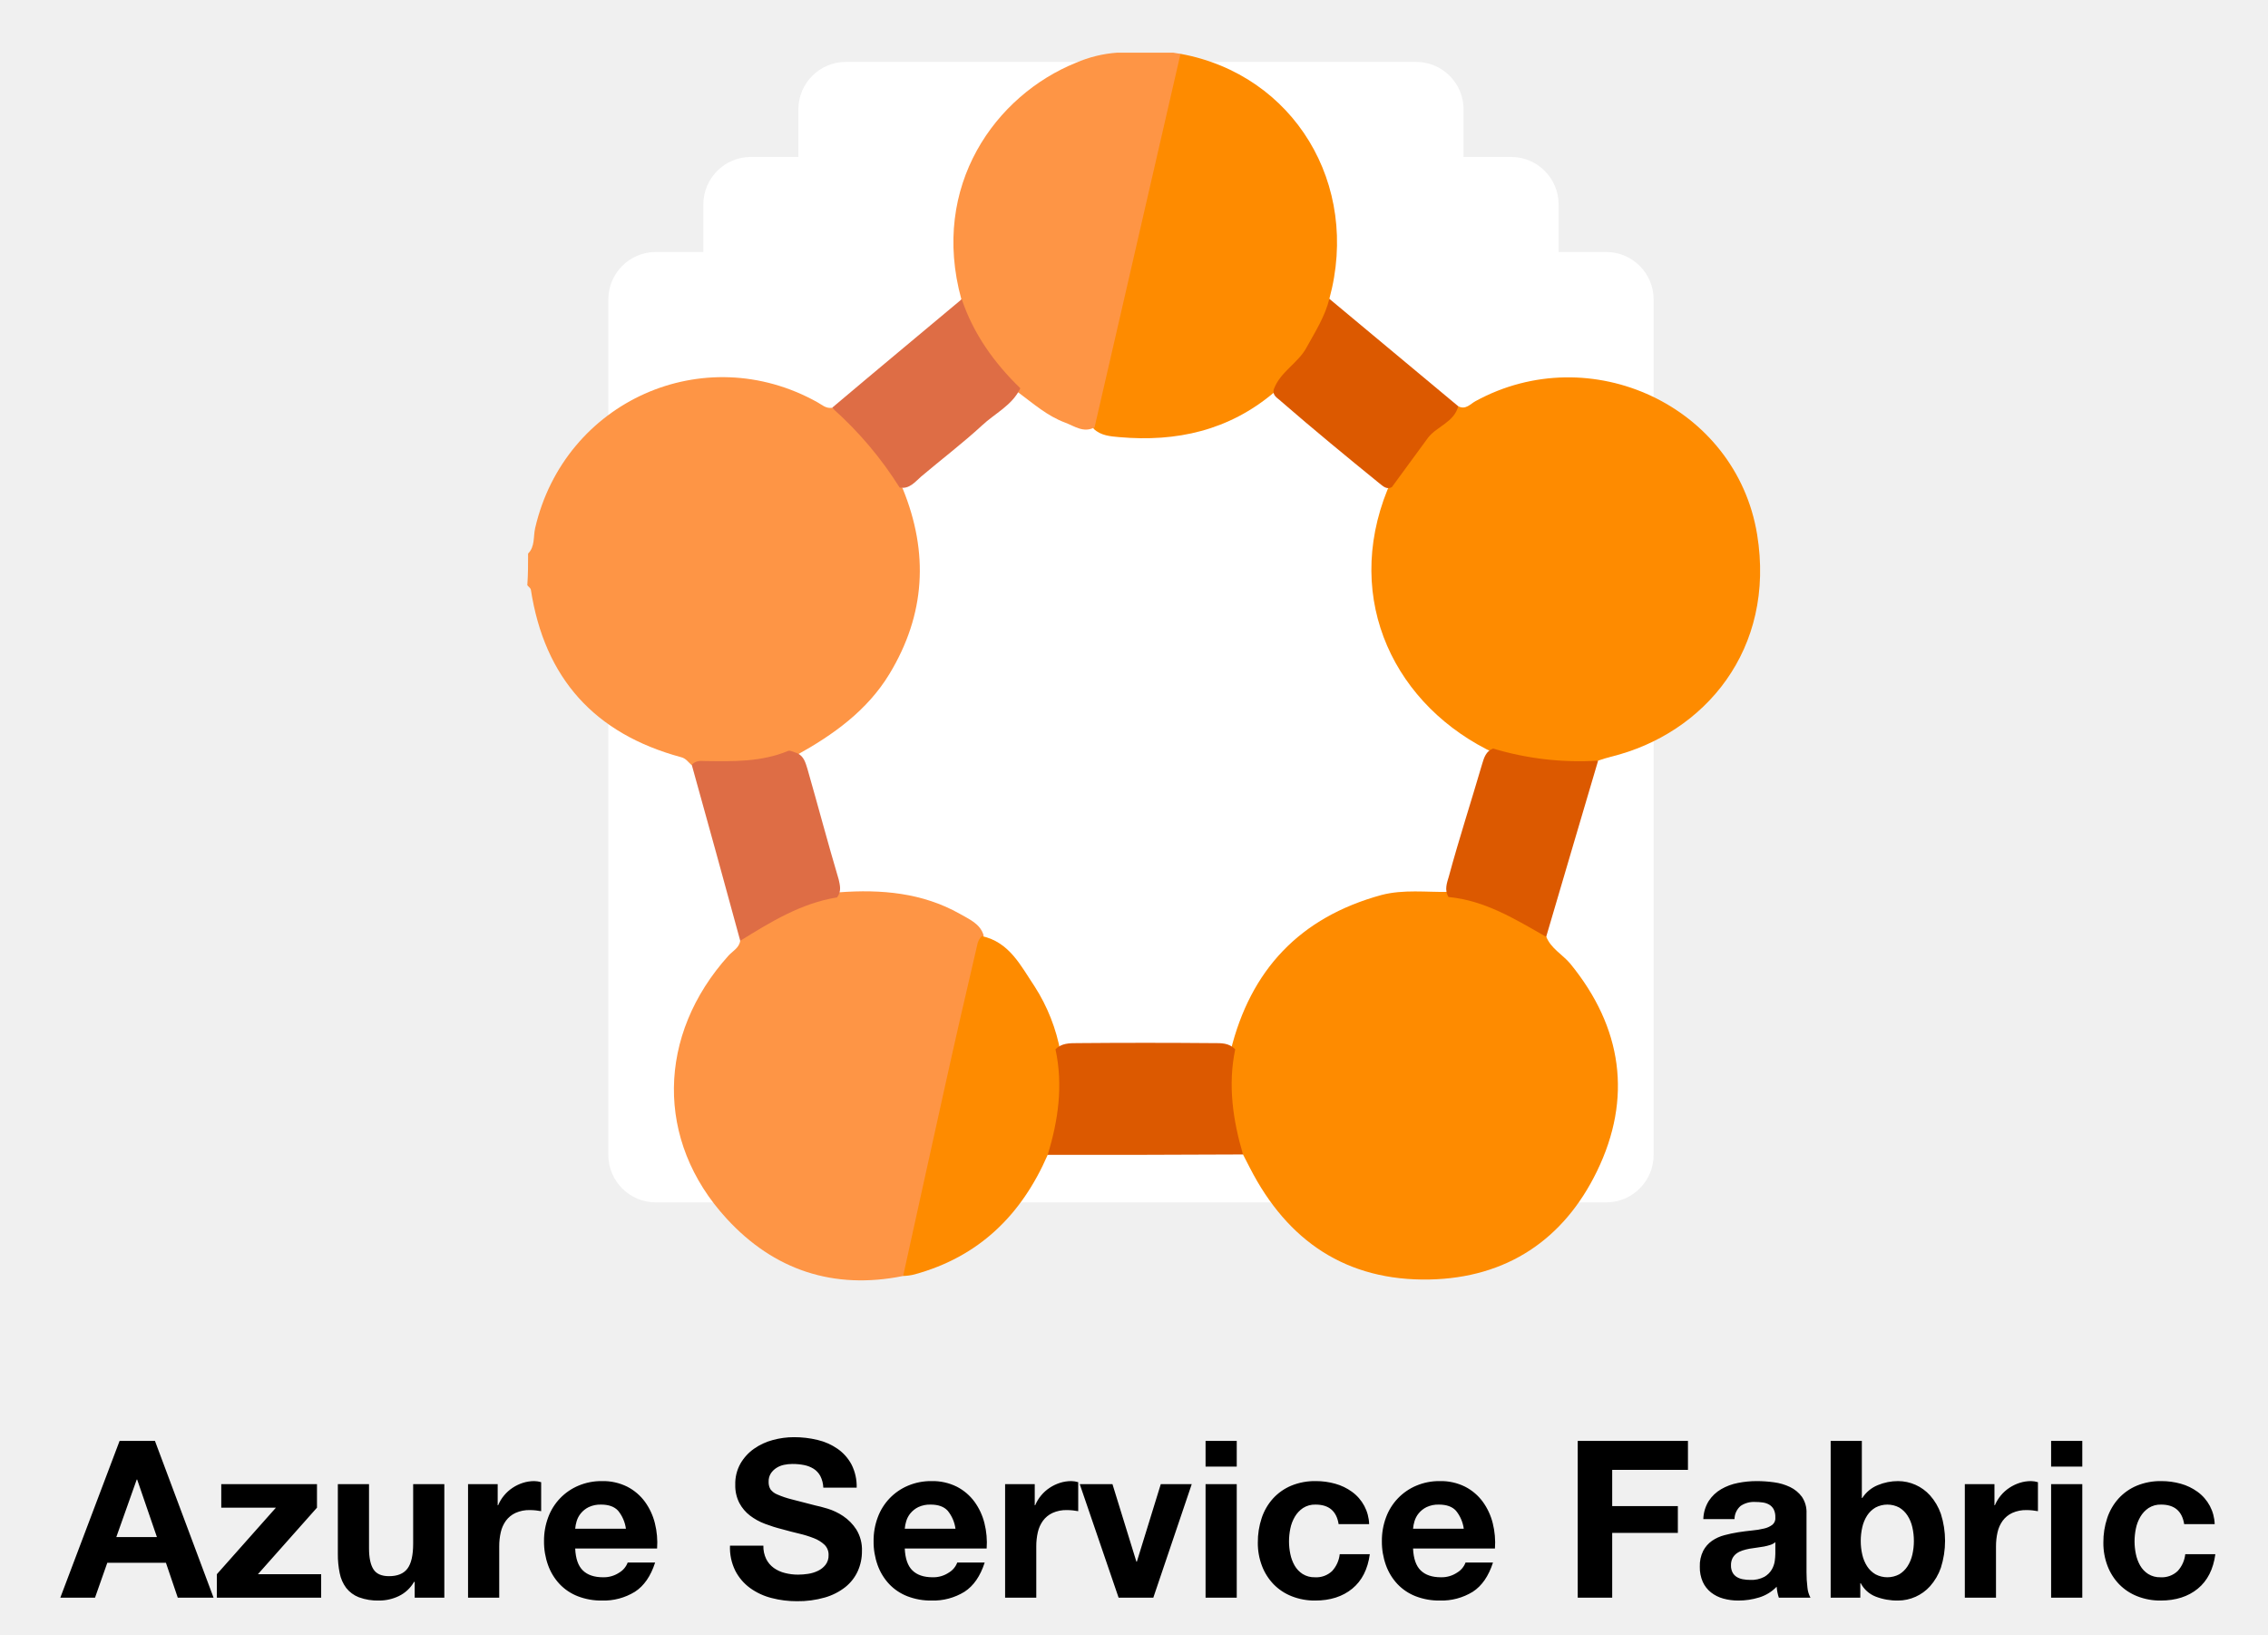
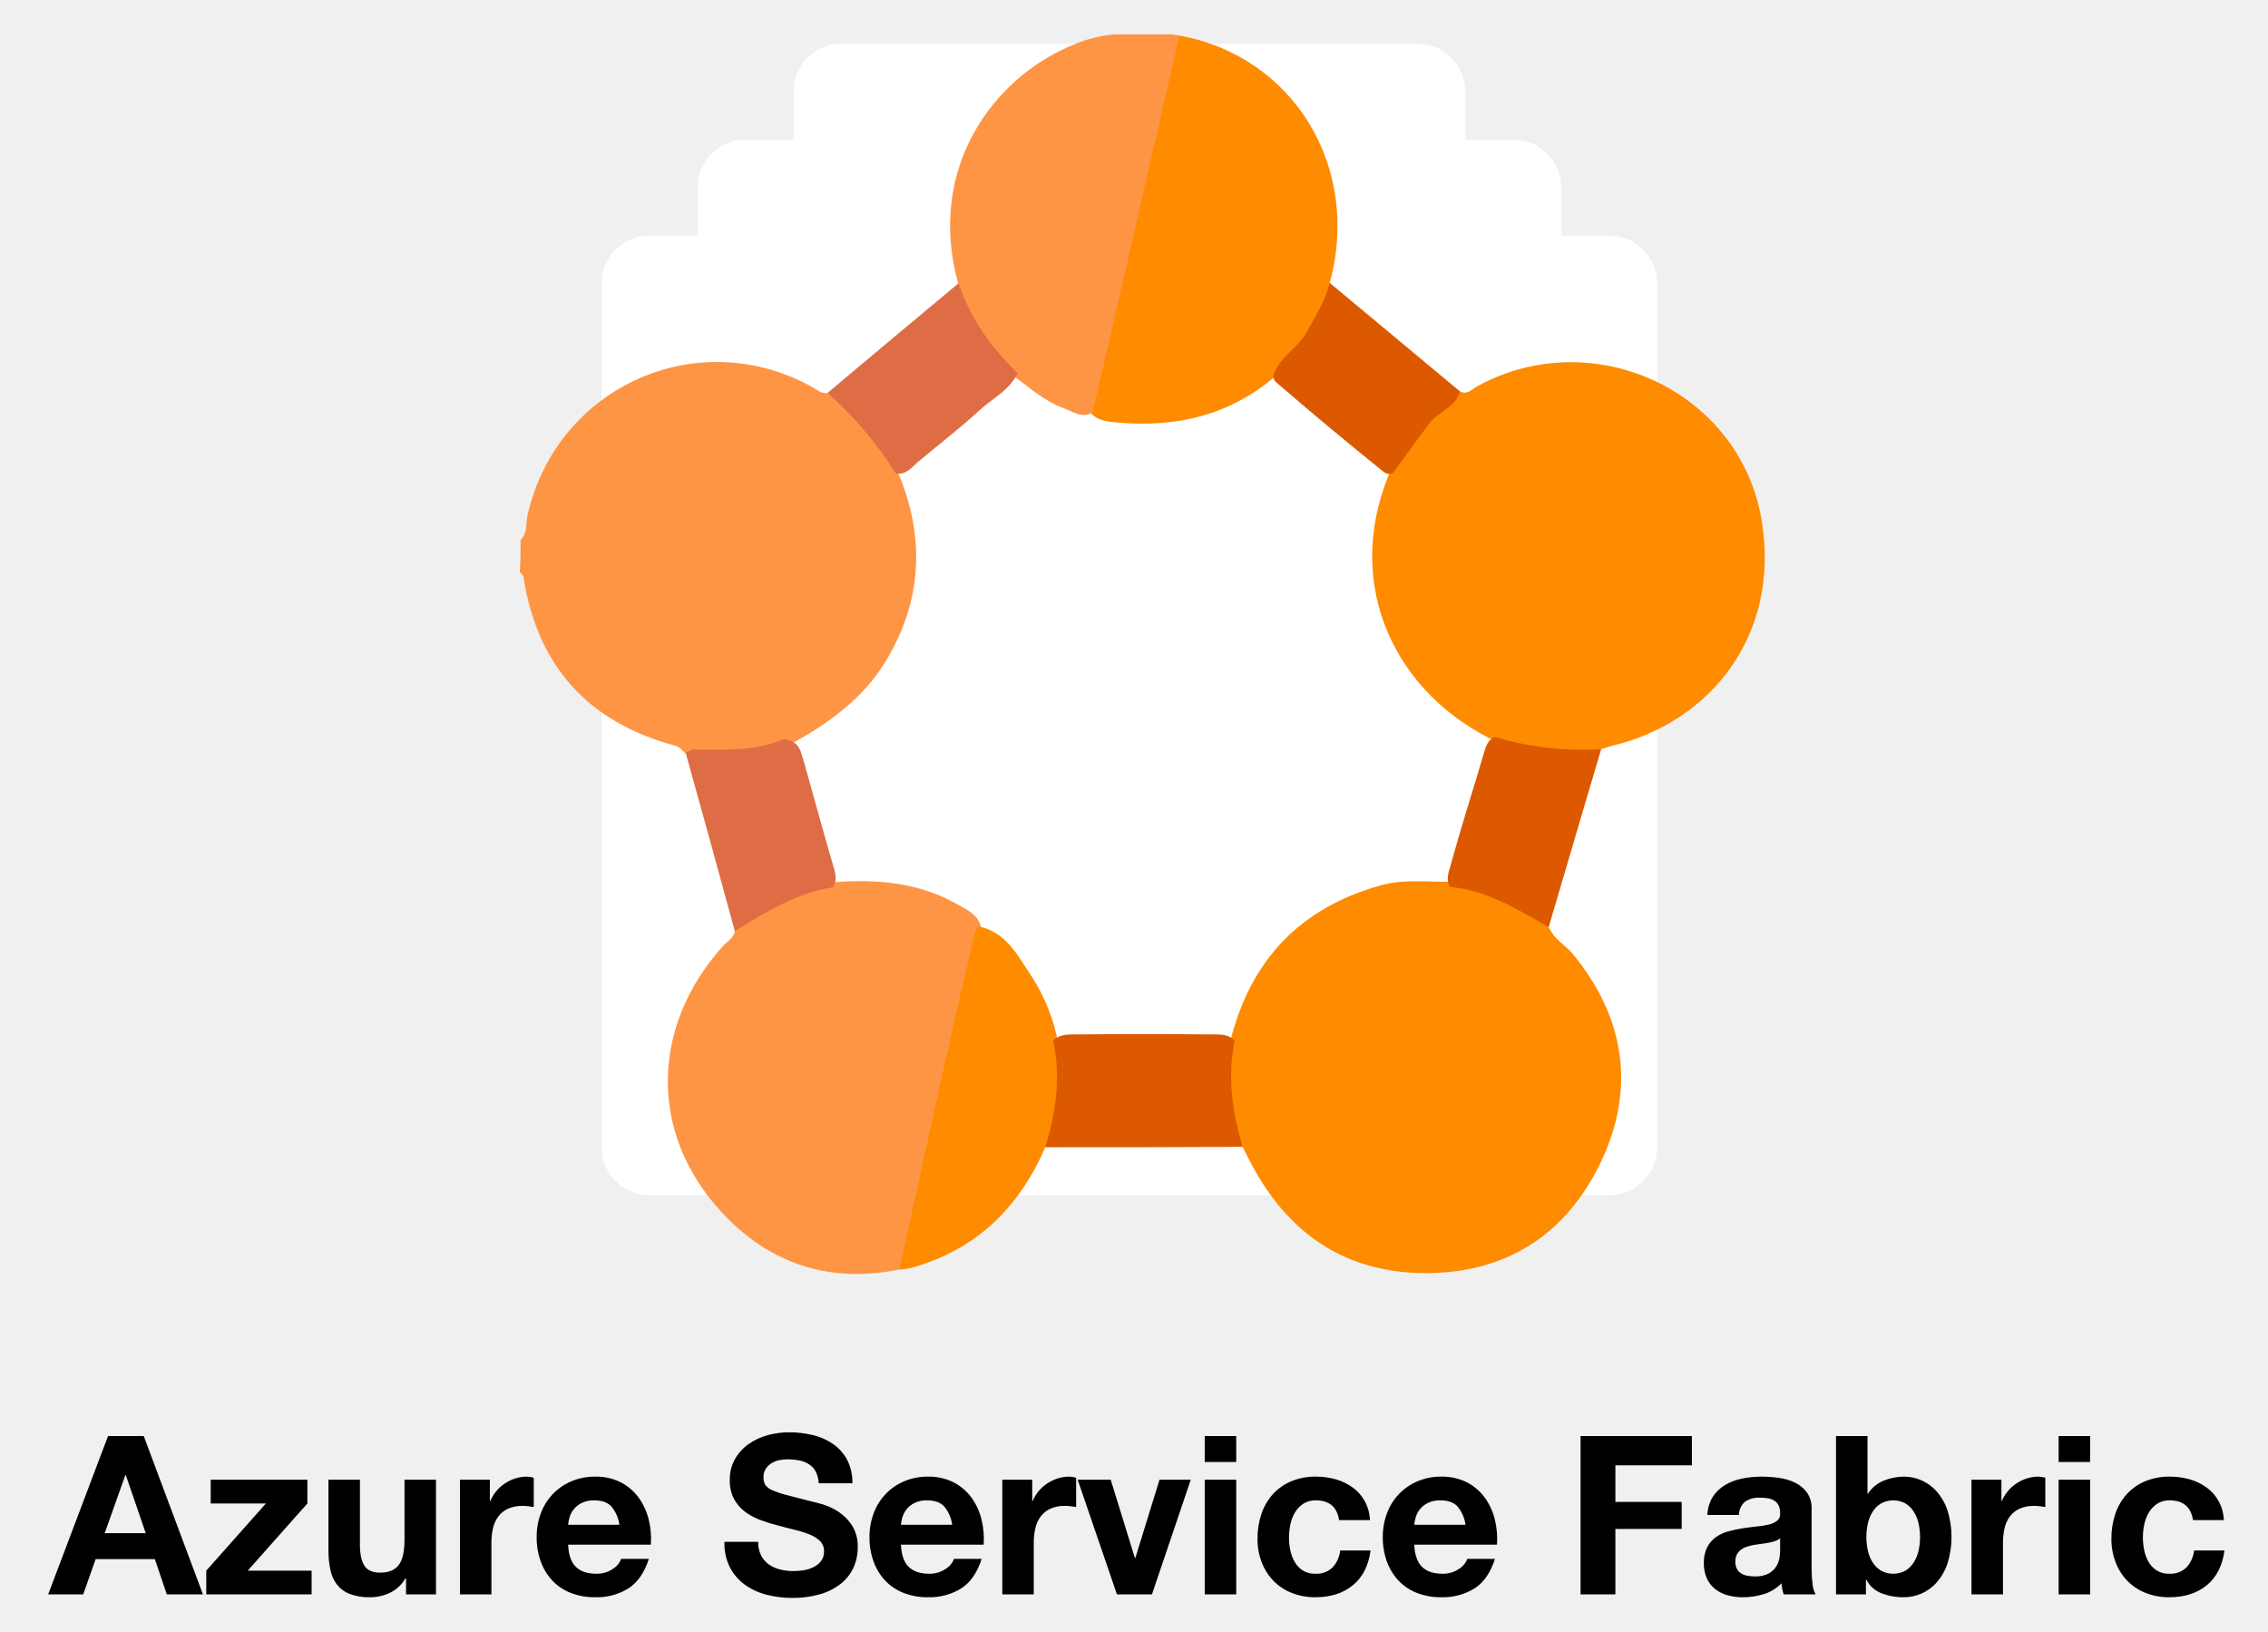
- <svg xmlns="http://www.w3.org/2000/svg" viewBox="-14.32 -10.32 744.64 536.64">
+ <svg xmlns="http://www.w3.org/2000/svg" viewBox="-10.18 -4.20 737.36 530.40">
  <defs>
    <style>.cls-2{fill:#fe9545}.cls-3{fill:#fe8b00}.cls-4{fill:#dc5900}.cls-5{fill:#de6d45}</style>
  </defs>
  <path d="M36.553 462.698L55.8 514.17H44.05l-3.893-11.462H20.91l-4.037 11.462H5.482l19.464-51.472zm.649 31.575l-6.489-18.887h-.144l-6.704 18.887zm39.072-9.66h-17.95V476.9h31.43v7.714l-19.391 21.843h20.762v7.714H56.882v-7.714zm45.56 29.557v-5.19h-.216a11.516 11.516 0 0 1-5.046 4.685 14.9 14.9 0 0 1-6.344 1.442 17.888 17.888 0 0 1-6.74-1.082 9.716 9.716 0 0 1-4.146-3.063 11.984 11.984 0 0 1-2.127-4.83 30.022 30.022 0 0 1-.612-6.308V476.9h10.236v21.051q0 4.614 1.442 6.884 1.442 2.272 5.119 2.271 4.18 0 6.055-2.487 1.874-2.487 1.875-8.182V476.9h10.236v37.27zm27.249-37.27v6.92h.144a12.565 12.565 0 0 1 1.947-3.208 12.775 12.775 0 0 1 2.811-2.523 13.789 13.789 0 0 1 3.388-1.622 12.244 12.244 0 0 1 3.75-.576 7.993 7.993 0 0 1 2.234.36v9.516q-.722-.144-1.73-.252a18.253 18.253 0 0 0-1.946-.109 10.915 10.915 0 0 0-4.758.938 8.243 8.243 0 0 0-3.136 2.558 10.241 10.241 0 0 0-1.694 3.785 20.57 20.57 0 0 0-.505 4.686v16.797h-10.236V476.9zm27.971 28.33q2.307 2.236 6.633 2.236a9.13 9.13 0 0 0 5.334-1.55 6.435 6.435 0 0 0 2.74-3.28h9.01q-2.162 6.704-6.632 9.588a19.522 19.522 0 0 1-10.813 2.883 21.276 21.276 0 0 1-7.93-1.406 16.465 16.465 0 0 1-5.983-4 17.995 17.995 0 0 1-3.785-6.2 22.674 22.674 0 0 1-1.334-7.93 21.731 21.731 0 0 1 1.37-7.786 18.02 18.02 0 0 1 9.912-10.38 19.291 19.291 0 0 1 7.75-1.514 17.722 17.722 0 0 1 8.29 1.838 16.56 16.56 0 0 1 5.803 4.938 20.317 20.317 0 0 1 3.28 7.064 26.351 26.351 0 0 1 .721 8.29h-26.89q.218 4.975 2.524 7.21zm11.57-19.608q-1.838-2.017-5.586-2.018a8.918 8.918 0 0 0-4.074.829 7.78 7.78 0 0 0-2.595 2.054 7.527 7.527 0 0 0-1.37 2.596 11.676 11.676 0 0 0-.468 2.451h16.653a11.839 11.839 0 0 0-2.56-5.912zm48.625 15.86a8.17 8.17 0 0 0 2.486 2.92 10.735 10.735 0 0 0 3.641 1.658 17.21 17.21 0 0 0 4.326.54 22.433 22.433 0 0 0 3.243-.251 11.251 11.251 0 0 0 3.244-.974 7.067 7.067 0 0 0 2.524-1.982 4.976 4.976 0 0 0 1.01-3.208 4.52 4.52 0 0 0-1.335-3.39 10.59 10.59 0 0 0-3.496-2.161 34.863 34.863 0 0 0-4.902-1.514q-2.741-.649-5.551-1.442a48.924 48.924 0 0 1-5.623-1.766 19.248 19.248 0 0 1-4.902-2.704 12.712 12.712 0 0 1-3.496-4.145 12.578 12.578 0 0 1-1.334-6.02 13.475 13.475 0 0 1 1.694-6.884 15.339 15.339 0 0 1 4.433-4.866 19.338 19.338 0 0 1 6.2-2.884 26.405 26.405 0 0 1 6.92-.936 32.814 32.814 0 0 1 7.75.9 19.371 19.371 0 0 1 6.597 2.92 14.799 14.799 0 0 1 4.577 5.154 15.82 15.82 0 0 1 1.694 7.606h-10.957a9.122 9.122 0 0 0-.973-3.82 6.369 6.369 0 0 0-2.2-2.38 9.315 9.315 0 0 0-3.135-1.225 19.318 19.318 0 0 0-3.857-.36 13.31 13.31 0 0 0-2.74.288 7.33 7.33 0 0 0-2.486 1.01 6.245 6.245 0 0 0-1.839 1.801 4.838 4.838 0 0 0-.72 2.74 4.616 4.616 0 0 0 .576 2.45 5.14 5.14 0 0 0 2.271 1.731 28.874 28.874 0 0 0 4.686 1.586q2.99.794 7.822 2.019 1.44.288 4 1.044a19.233 19.233 0 0 1 5.083 2.415 15.384 15.384 0 0 1 4.361 4.434 12.618 12.618 0 0 1 1.839 7.1 15.745 15.745 0 0 1-1.37 6.561 14.257 14.257 0 0 1-4.073 5.227 19.56 19.56 0 0 1-6.705 3.424 31.714 31.714 0 0 1-9.263 1.225 32.542 32.542 0 0 1-8.254-1.045 20.742 20.742 0 0 1-7.065-3.28 16.187 16.187 0 0 1-4.866-5.695 16.987 16.987 0 0 1-1.73-8.218h10.958a9.439 9.439 0 0 0 .937 4.397zm48.011 3.748q2.306 2.236 6.632 2.236a9.13 9.13 0 0 0 5.334-1.55 6.435 6.435 0 0 0 2.74-3.28h9.01q-2.162 6.704-6.632 9.588a19.522 19.522 0 0 1-10.813 2.883 21.276 21.276 0 0 1-7.93-1.406 16.465 16.465 0 0 1-5.983-4 17.995 17.995 0 0 1-3.785-6.2 22.674 22.674 0 0 1-1.333-7.93 21.731 21.731 0 0 1 1.37-7.786 18.02 18.02 0 0 1 9.911-10.38 19.291 19.291 0 0 1 7.75-1.514 17.722 17.722 0 0 1 8.29 1.838 16.56 16.56 0 0 1 5.803 4.938 20.317 20.317 0 0 1 3.28 7.064 26.351 26.351 0 0 1 .721 8.29h-26.89q.218 4.975 2.524 7.21zm11.57-19.608q-1.839-2.017-5.587-2.018a8.918 8.918 0 0 0-4.074.829 7.78 7.78 0 0 0-2.595 2.054 7.527 7.527 0 0 0-1.37 2.596 11.676 11.676 0 0 0-.468 2.451h16.653a11.839 11.839 0 0 0-2.56-5.912zm28.582-8.722v6.92h.144a12.565 12.565 0 0 1 1.946-3.208 12.775 12.775 0 0 1 2.812-2.523 13.789 13.789 0 0 1 3.388-1.622 12.244 12.244 0 0 1 3.75-.576 7.993 7.993 0 0 1 2.234.36v9.516q-.722-.144-1.73-.252a18.253 18.253 0 0 0-1.947-.109 10.915 10.915 0 0 0-4.758.938 8.243 8.243 0 0 0-3.136 2.558 10.241 10.241 0 0 0-1.694 3.785 20.57 20.57 0 0 0-.505 4.686v16.797H315.68V476.9zm27.538 37.27l-12.76-37.27h10.742l7.857 25.448h.145l7.857-25.449h10.165l-12.616 37.27zm28.547-43.037v-8.435h10.236v8.435zm10.236 5.766v37.27h-10.236V476.9zm25.88 6.705a7.187 7.187 0 0 0-4.11 1.118 8.879 8.879 0 0 0-2.702 2.882 12.461 12.461 0 0 0-1.478 3.894 21.063 21.063 0 0 0-.432 4.217 20.198 20.198 0 0 0 .432 4.11 12.687 12.687 0 0 0 1.406 3.783 8.068 8.068 0 0 0 2.631 2.776 7.224 7.224 0 0 0 4.037 1.082 7.502 7.502 0 0 0 5.659-2.055 9.726 9.726 0 0 0 2.487-5.515h9.876q-1.01 7.426-5.767 11.318-4.757 3.893-12.183 3.893a20.386 20.386 0 0 1-7.677-1.406 16.998 16.998 0 0 1-5.948-3.929 17.864 17.864 0 0 1-3.82-6.02 20.87 20.87 0 0 1-1.37-7.677 24.842 24.842 0 0 1 1.261-8.038 18.079 18.079 0 0 1 3.713-6.416 16.976 16.976 0 0 1 5.983-4.217 20.317 20.317 0 0 1 8.075-1.513 23.356 23.356 0 0 1 6.38.865 17.038 17.038 0 0 1 5.478 2.63 13.606 13.606 0 0 1 5.66 10.633h-10.021q-1.011-6.414-7.57-6.415zm34.531 21.626q2.305 2.236 6.631 2.236a9.129 9.129 0 0 0 5.335-1.55 6.435 6.435 0 0 0 2.74-3.28h9.011q-2.163 6.704-6.632 9.588a19.522 19.522 0 0 1-10.814 2.883 21.278 21.278 0 0 1-7.93-1.406 16.461 16.461 0 0 1-5.983-4 17.989 17.989 0 0 1-3.785-6.2 22.685 22.685 0 0 1-1.333-7.93 21.742 21.742 0 0 1 1.369-7.786 18.025 18.025 0 0 1 9.913-10.38 19.287 19.287 0 0 1 7.749-1.514 17.719 17.719 0 0 1 8.29 1.838 16.552 16.552 0 0 1 5.804 4.938 20.317 20.317 0 0 1 3.28 7.064 26.366 26.366 0 0 1 .72 8.29H449.62q.217 4.975 2.524 7.21zm11.57-19.608q-1.839-2.017-5.587-2.018a8.915 8.915 0 0 0-4.073.829 7.772 7.772 0 0 0-2.595 2.054 7.52 7.52 0 0 0-1.37 2.596 11.708 11.708 0 0 0-.469 2.451h16.653a11.843 11.843 0 0 0-2.56-5.912zm76.162-22.924v9.516h-24.871v11.894h21.555v8.795h-21.555v21.267h-11.317v-51.472zm6.848 19.68a12.266 12.266 0 0 1 4.037-3.82 17.599 17.599 0 0 1 5.514-2.055 31.445 31.445 0 0 1 6.164-.612 41.875 41.875 0 0 1 5.695.396 17.447 17.447 0 0 1 5.262 1.55 10.367 10.367 0 0 1 3.893 3.208 8.96 8.96 0 0 1 1.515 5.442v19.393a38.916 38.916 0 0 0 .288 4.83 8.715 8.715 0 0 0 1.009 3.46H569.72a14.462 14.462 0 0 1-.468-1.767 15.105 15.105 0 0 1-.253-1.838 13.326 13.326 0 0 1-5.767 3.533 23.155 23.155 0 0 1-6.776 1.01 18.298 18.298 0 0 1-4.975-.65 11.368 11.368 0 0 1-4.037-2.018 9.377 9.377 0 0 1-2.703-3.46 11.69 11.69 0 0 1-.973-4.975 10.867 10.867 0 0 1 1.117-5.227 9.348 9.348 0 0 1 2.884-3.279 12.933 12.933 0 0 1 4.037-1.839 43.58 43.58 0 0 1 4.578-.972q2.305-.36 4.54-.578a27.277 27.277 0 0 0 3.966-.648 6.926 6.926 0 0 0 2.74-1.262 2.77 2.77 0 0 0 .936-2.415 5.43 5.43 0 0 0-.54-2.63 3.982 3.982 0 0 0-1.442-1.515 5.697 5.697 0 0 0-2.09-.721 17.246 17.246 0 0 0-2.56-.18 7.768 7.768 0 0 0-4.757 1.297 5.792 5.792 0 0 0-2.019 4.326h-10.237a11.897 11.897 0 0 1 1.803-5.984zm20.22 14.454a16.542 16.542 0 0 1-2.09.541q-1.119.217-2.343.36-1.226.145-2.45.36a18.556 18.556 0 0 0-2.272.578 6.753 6.753 0 0 0-1.946.973 4.635 4.635 0 0 0-1.334 1.55 4.999 4.999 0 0 0-.504 2.378 4.82 4.82 0 0 0 .504 2.308 3.86 3.86 0 0 0 1.37 1.477 5.789 5.789 0 0 0 2.018.757 12.846 12.846 0 0 0 2.38.217 9.038 9.038 0 0 0 4.685-1.01 6.745 6.745 0 0 0 2.451-2.415 7.74 7.74 0 0 0 .974-2.847 19.748 19.748 0 0 0 .18-2.307v-3.82a4.575 4.575 0 0 1-1.623.9zm30.026-34.134v18.743h.143a10.93 10.93 0 0 1 5.083-4.217 17.209 17.209 0 0 1 6.668-1.333 14.214 14.214 0 0 1 10.49 4.685 18.099 18.099 0 0 1 3.568 6.092 29.165 29.165 0 0 1 0 17.662 18.084 18.084 0 0 1-3.568 6.09 14.21 14.21 0 0 1-10.49 4.687 19.664 19.664 0 0 1-7.353-1.297 9.332 9.332 0 0 1-4.902-4.398h-.144v4.758h-9.733v-51.472zm16.58 28.331a11.888 11.888 0 0 0-1.586-3.821 8.31 8.31 0 0 0-2.703-2.63 8.34 8.34 0 0 0-7.822 0 8.19 8.19 0 0 0-2.74 2.63 11.866 11.866 0 0 0-1.586 3.821 19.895 19.895 0 0 0-.504 4.541 19.57 19.57 0 0 0 .504 4.47 11.857 11.857 0 0 0 1.586 3.821 8.18 8.18 0 0 0 2.74 2.631 8.34 8.34 0 0 0 7.822 0 8.3 8.3 0 0 0 2.703-2.63 11.879 11.879 0 0 0 1.586-3.822 19.625 19.625 0 0 0 .505-4.47 19.95 19.95 0 0 0-.505-4.54zm26.96-14.129v6.92h.145a12.524 12.524 0 0 1 1.947-3.208 12.764 12.764 0 0 1 2.811-2.523 13.777 13.777 0 0 1 3.388-1.622 12.244 12.244 0 0 1 3.749-.576 7.99 7.99 0 0 1 2.234.36v9.516q-.72-.144-1.73-.252a18.278 18.278 0 0 0-1.947-.109 10.918 10.918 0 0 0-4.757.938 8.249 8.249 0 0 0-3.136 2.558 10.25 10.25 0 0 0-1.694 3.785 20.627 20.627 0 0 0-.504 4.686v16.797h-10.238V476.9zm18.6-5.767v-8.435h10.237v8.435zm10.237 5.766v37.27H659.11V476.9zm25.88 6.705a7.187 7.187 0 0 0-4.11 1.118 8.869 8.869 0 0 0-2.703 2.882 12.487 12.487 0 0 0-1.478 3.894 21.133 21.133 0 0 0-.432 4.217 20.265 20.265 0 0 0 .432 4.11 12.715 12.715 0 0 0 1.406 3.783 8.065 8.065 0 0 0 2.63 2.776 7.226 7.226 0 0 0 4.038 1.082 7.503 7.503 0 0 0 5.659-2.055 9.726 9.726 0 0 0 2.487-5.515h9.876q-1.01 7.426-5.766 11.318-4.758 3.893-12.184 3.893a20.391 20.391 0 0 1-7.678-1.406 17.003 17.003 0 0 1-5.947-3.929 17.864 17.864 0 0 1-3.82-6.02 20.85 20.85 0 0 1-1.37-7.677 24.816 24.816 0 0 1 1.261-8.038 18.064 18.064 0 0 1 3.713-6.416 16.976 16.976 0 0 1 5.984-4.217 20.314 20.314 0 0 1 8.074-1.513 23.362 23.362 0 0 1 6.38.865 17.038 17.038 0 0 1 5.478 2.63 13.609 13.609 0 0 1 5.66 10.633h-10.021q-1.01-6.414-7.57-6.415z" />
  <g id="mask">
    <g id="mask0">
      <path id="Union" fill="#fff" d="M450.607 10a15.6 15.6 0 0 1 15.6 15.6v15.6h15.6a15.6 15.6 0 0 1 15.6 15.6v15.6h15.6a15.6 15.6 0 0 1 15.6 15.6v280.8a15.6 15.6 0 0 1-15.6 15.6h-312a15.6 15.6 0 0 1-15.6-15.6V88a15.6 15.6 0 0 1 15.6-15.6h15.6V56.8a15.6 15.6 0 0 1 15.6-15.6h15.6V25.6a15.6 15.6 0 0 1 15.6-15.6z" />
    </g>
  </g>
  <path d="M159.07 171.401c2.308-2.308 1.667-5.515 2.308-8.337 9.62-41.685 55.41-62.207 92.735-41.3 1.41.77 2.693 2.052 4.617 1.795 11.159 5.9 17.572 15.905 23.344 26.55 8.594 21.036 7.44 41.302-4.36 60.798-7.312 12.056-18.47 20.009-30.528 26.678-11.287 3.335-22.83 4.746-34.502 3.207-1.026-.898-1.796-2.18-3.463-2.565-28.347-7.696-44.764-25.91-49.254-55.025-.128-.513-.77-.898-1.154-1.411.257-3.592.257-7.055.257-10.39z" class="cls-2" />
  <path d="M493.323 297.1c1.54 3.976 5.388 5.9 7.953 8.978 17.059 20.907 20.394 44.122 8.722 68.108-10.903 22.446-29.63 35.015-55.025 35.528-27.192.513-46.56-12.57-58.873-36.555-.77-1.539-1.54-2.95-2.309-4.489-5.772-7.952-5.643-17.187-5.259-26.294.129-2.565.77-5.002 1.155-7.567 6.541-26.807 22.83-43.995 49.51-51.306 7.31-1.923 14.878-.897 22.189-1.026 12.057 2.053 23.216 5.644 31.937 14.622zm-28.859-174.054c2.437 1.283 3.976-.77 5.644-1.667 37.71-20.65 85.551 1.539 92.478 43.738 6.156 37.709-17.188 65.414-47.97 72.981-1.412.385-2.823.77-4.234 1.283-6.156 3.463-12.698 1.796-19.11 1.41a48.125 48.125 0 0 1-14.623-3.719c-32.835-15.263-50.15-50.279-35.4-86.706 5.643-10.902 13.082-20.265 23.215-27.32z" class="cls-3" />
  <path d="M282.202 408.56c-22.83 4.618-42.455-1.924-57.975-18.855-23.472-25.524-22.83-60.283.642-86.32 1.41-1.54 3.59-2.566 3.847-5.003 8.722-9.491 20.266-13.34 32.451-15.776 13.852-1.026 27.32.128 39.633 7.054 3.079 1.796 6.67 3.207 7.824 7.055-1.282 12.313-4.874 24.241-7.567 36.298-5.13 22.703-10.133 45.405-15.52 68.108-.77 2.693-1.026 5.387-3.335 7.44z" class="cls-2" />
  <path d="M373.27 7.353c37.195 6.798 59.128 42.84 48.867 80.42 1.411 2.95-.128 5.388-1.154 7.825-3.848 8.978-10.646 15.905-17.059 22.959-14.75 12.442-31.937 16.29-50.792 14.622-2.95-.257-6.029-.513-8.337-2.694-1.283-2.565-.257-5.002.256-7.439 7.696-35.016 15.905-69.903 23.729-104.79.77-3.849.898-8.081 4.49-10.903z" class="cls-3" />
  <path d="M373.27 7.353c-6.927 29.885-13.725 59.899-20.651 89.784-2.566 10.902-5.003 21.933-7.568 32.835-3.591 1.924-6.541-.384-9.62-1.539-5.9-2.18-10.517-6.285-15.52-10.004-7.182-6.67-13.595-13.98-17.315-23.216-1.026-2.309-2.309-4.617-1.283-7.31-10.26-37.325 11.288-66.954 37.582-77.6a41.471 41.471 0 0 1 13.596-3.335h18.341c.898.128 1.668.257 2.437.385z" class="cls-2" />
  <path d="M282.202 408.56c4.361-19.624 8.594-39.248 12.955-58.744 3.72-16.931 7.567-33.734 11.544-50.664a6.473 6.473 0 0 1 1.282-2.18c9.107 1.923 12.826 9.747 17.316 16.417a59.728 59.728 0 0 1 8.593 21.805c2.31 9.106 1.668 18.085-.641 27.063-.641 2.565-1.41 4.874-3.591 6.541-8.594 19.753-22.575 33.477-43.738 39.249a17.345 17.345 0 0 1-3.72.513z" class="cls-3" />
  <path d="M329.66 368.799c3.463-11.288 5.13-22.831 2.565-34.632 1.924-2.052 4.617-2.052 7.183-2.052q22.317-.192 44.635 0c2.565 0 5.13-.128 7.183 2.052-2.437 11.672-.77 23.216 2.565 34.503-21.42.129-42.711.129-64.131.129z" class="cls-4" />
  <path d="M260.526 284.273c-11.929 1.924-21.805 8.08-31.81 14.237-5.258-19.24-10.517-38.479-15.904-57.718 1.026-1.283 2.565-1.411 4.104-1.283 9.364.128 18.598.385 27.577-3.335.77-.256 1.924.513 2.95.77 2.18 1.026 2.693 3.078 3.335 5.13 3.463 12.057 6.67 24.242 10.26 36.299.386 1.796 1.027 3.848-.512 5.9z" class="cls-5" />
  <path d="M475.88 235.405a98.33 98.33 0 0 0 34.502 3.976c-5.643 19.24-11.415 38.479-17.059 57.847-10.132-5.772-20.009-11.929-32.065-13.083-1.411-2.309-.513-4.618.128-6.798 3.335-12.313 7.31-24.498 10.902-36.812.642-2.18 1.283-4.232 3.592-5.13zm-71.956-118.002c2.18-5.772 7.952-8.466 10.774-13.724 2.822-5.131 6.028-10.133 7.44-15.905 14.108 11.8 28.217 23.472 42.326 35.272-1.41 5.259-6.926 6.542-9.876 10.261-3.976 5.387-7.952 10.903-11.929 16.29-1.667.898-2.821-.257-3.976-1.155-10.902-8.85-21.804-17.828-32.45-27.063-1.026-1.026-2.95-1.796-2.309-3.976z" class="cls-4" />
  <path d="M301.442 87.902c3.848 11.416 10.646 20.907 19.24 29.244-2.694 5.644-8.338 8.209-12.57 12.185-6.414 5.9-13.34 11.159-20.01 16.803-1.924 1.667-3.848 4.232-7.054 3.591a120.093 120.093 0 0 0-22.19-26.166c14.11-11.928 28.347-23.728 42.584-35.657z" class="cls-5" />
</svg>
